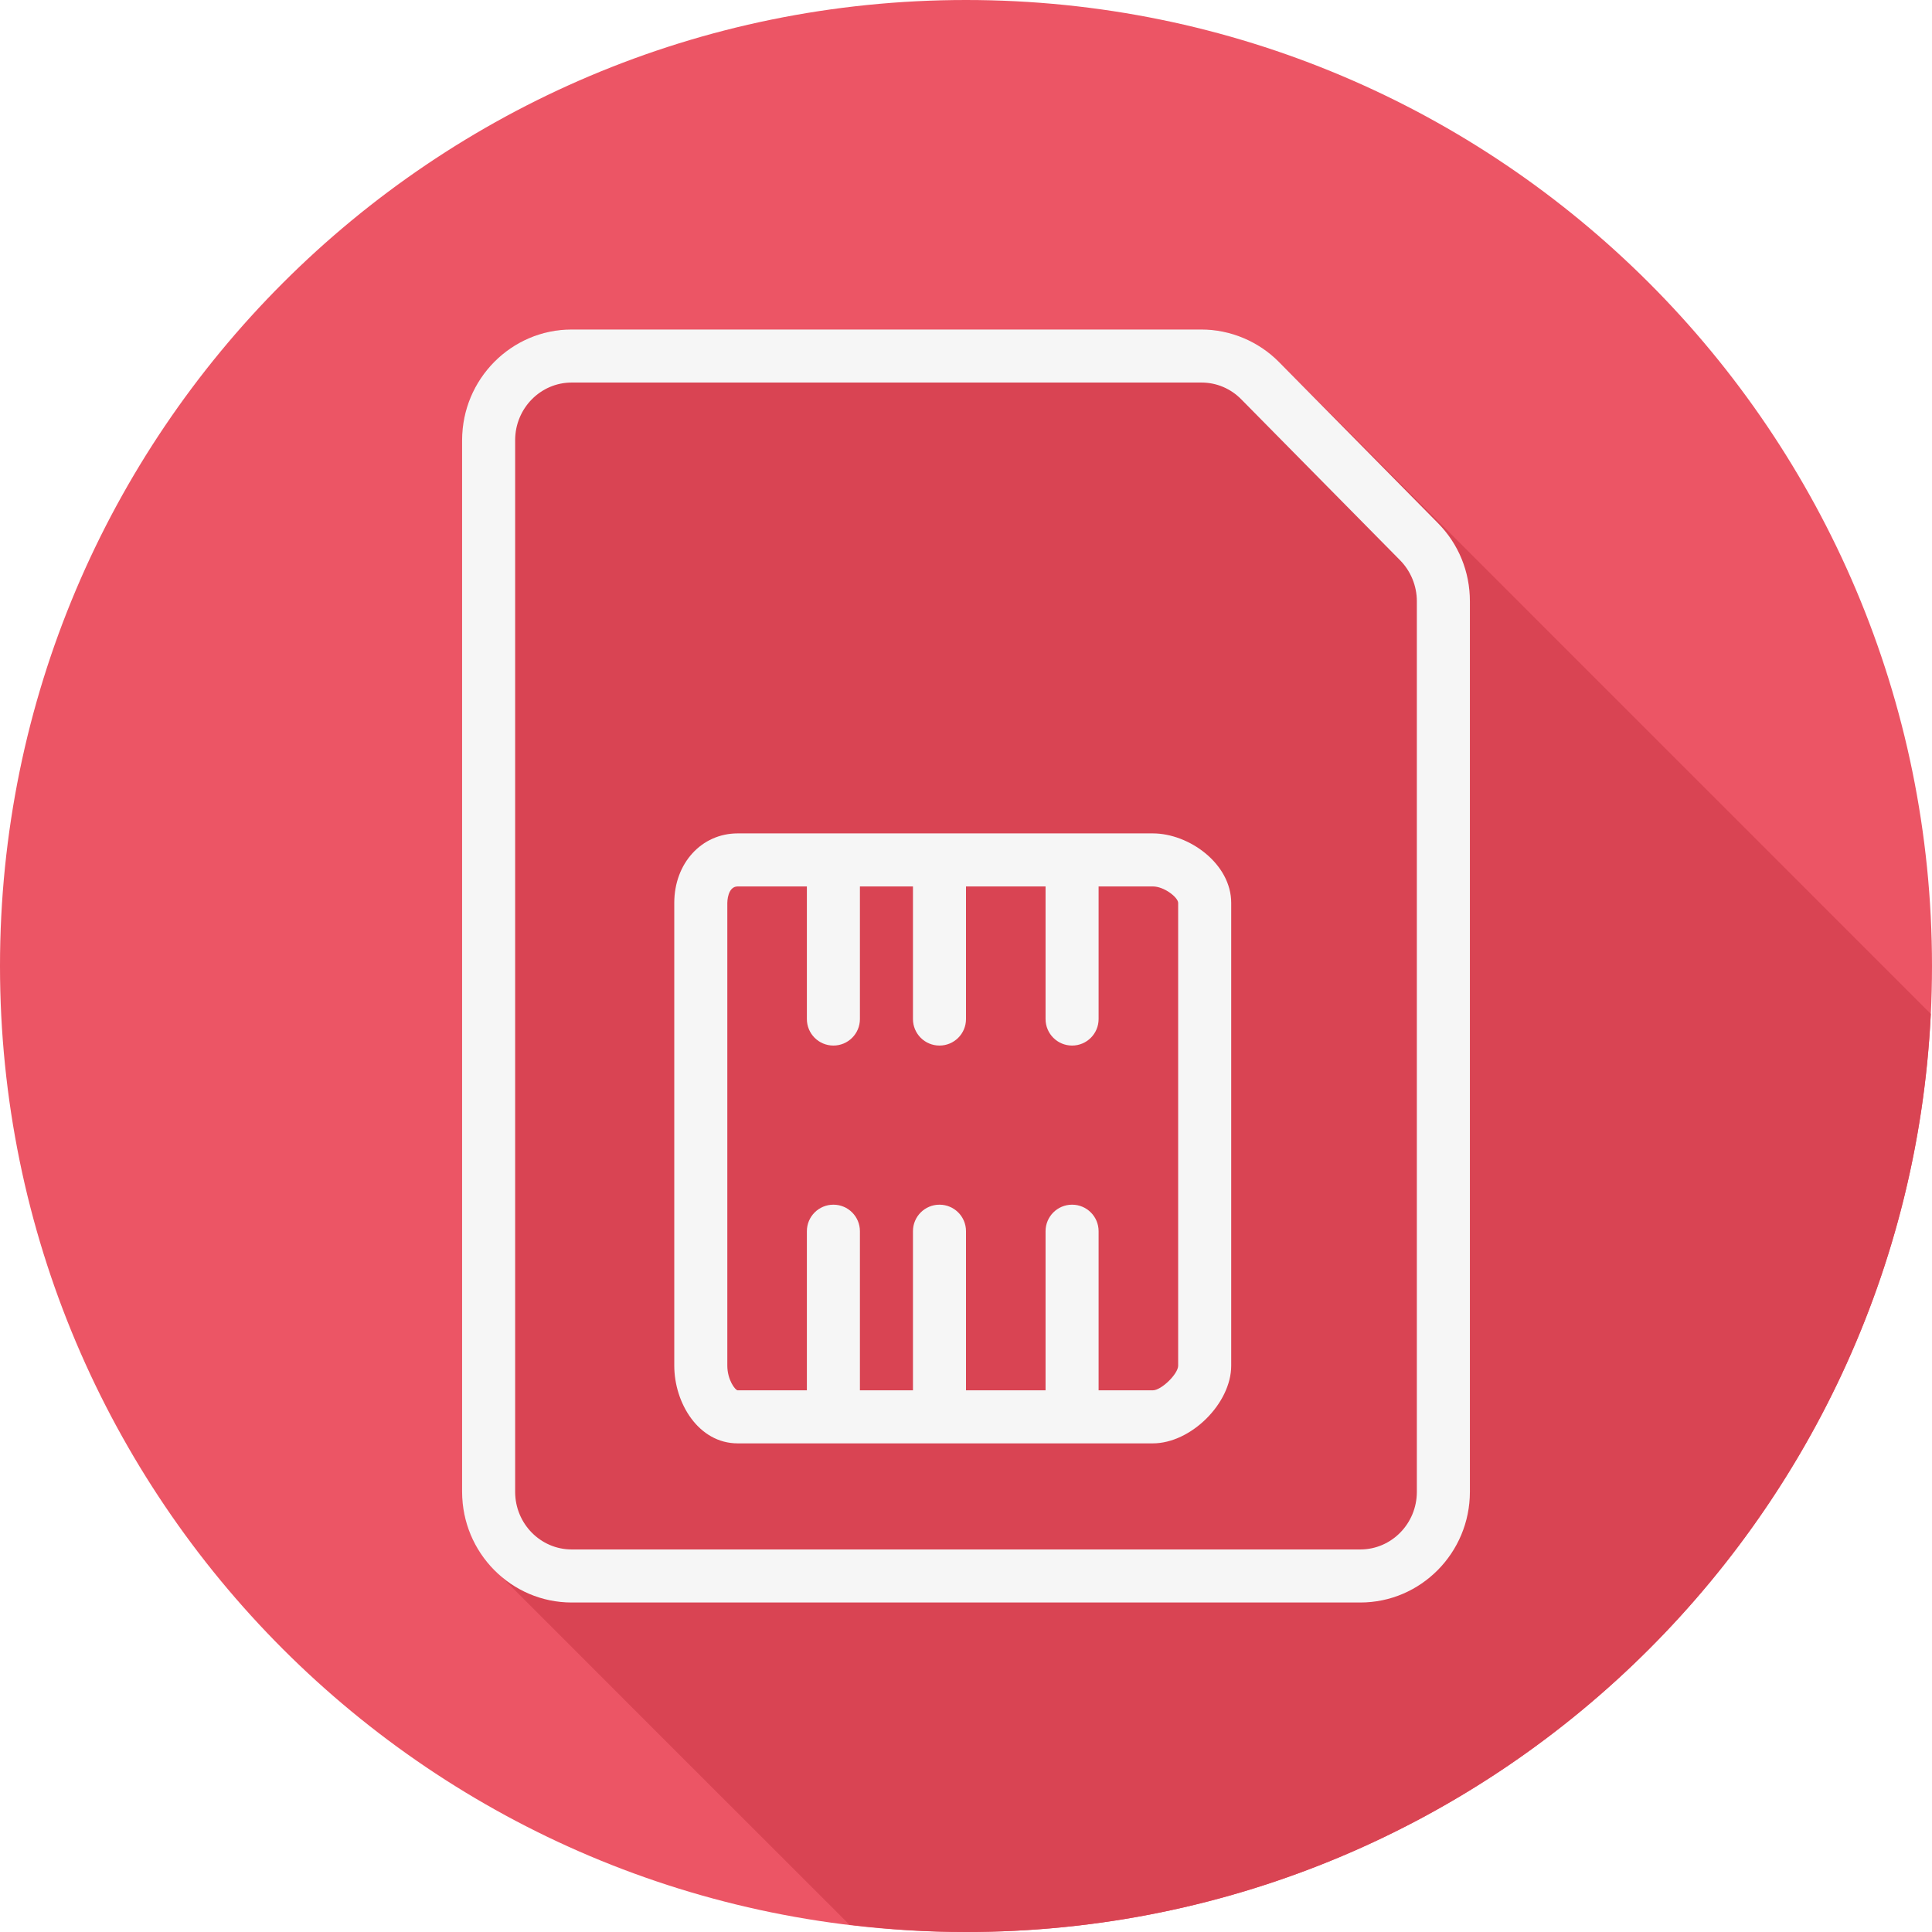
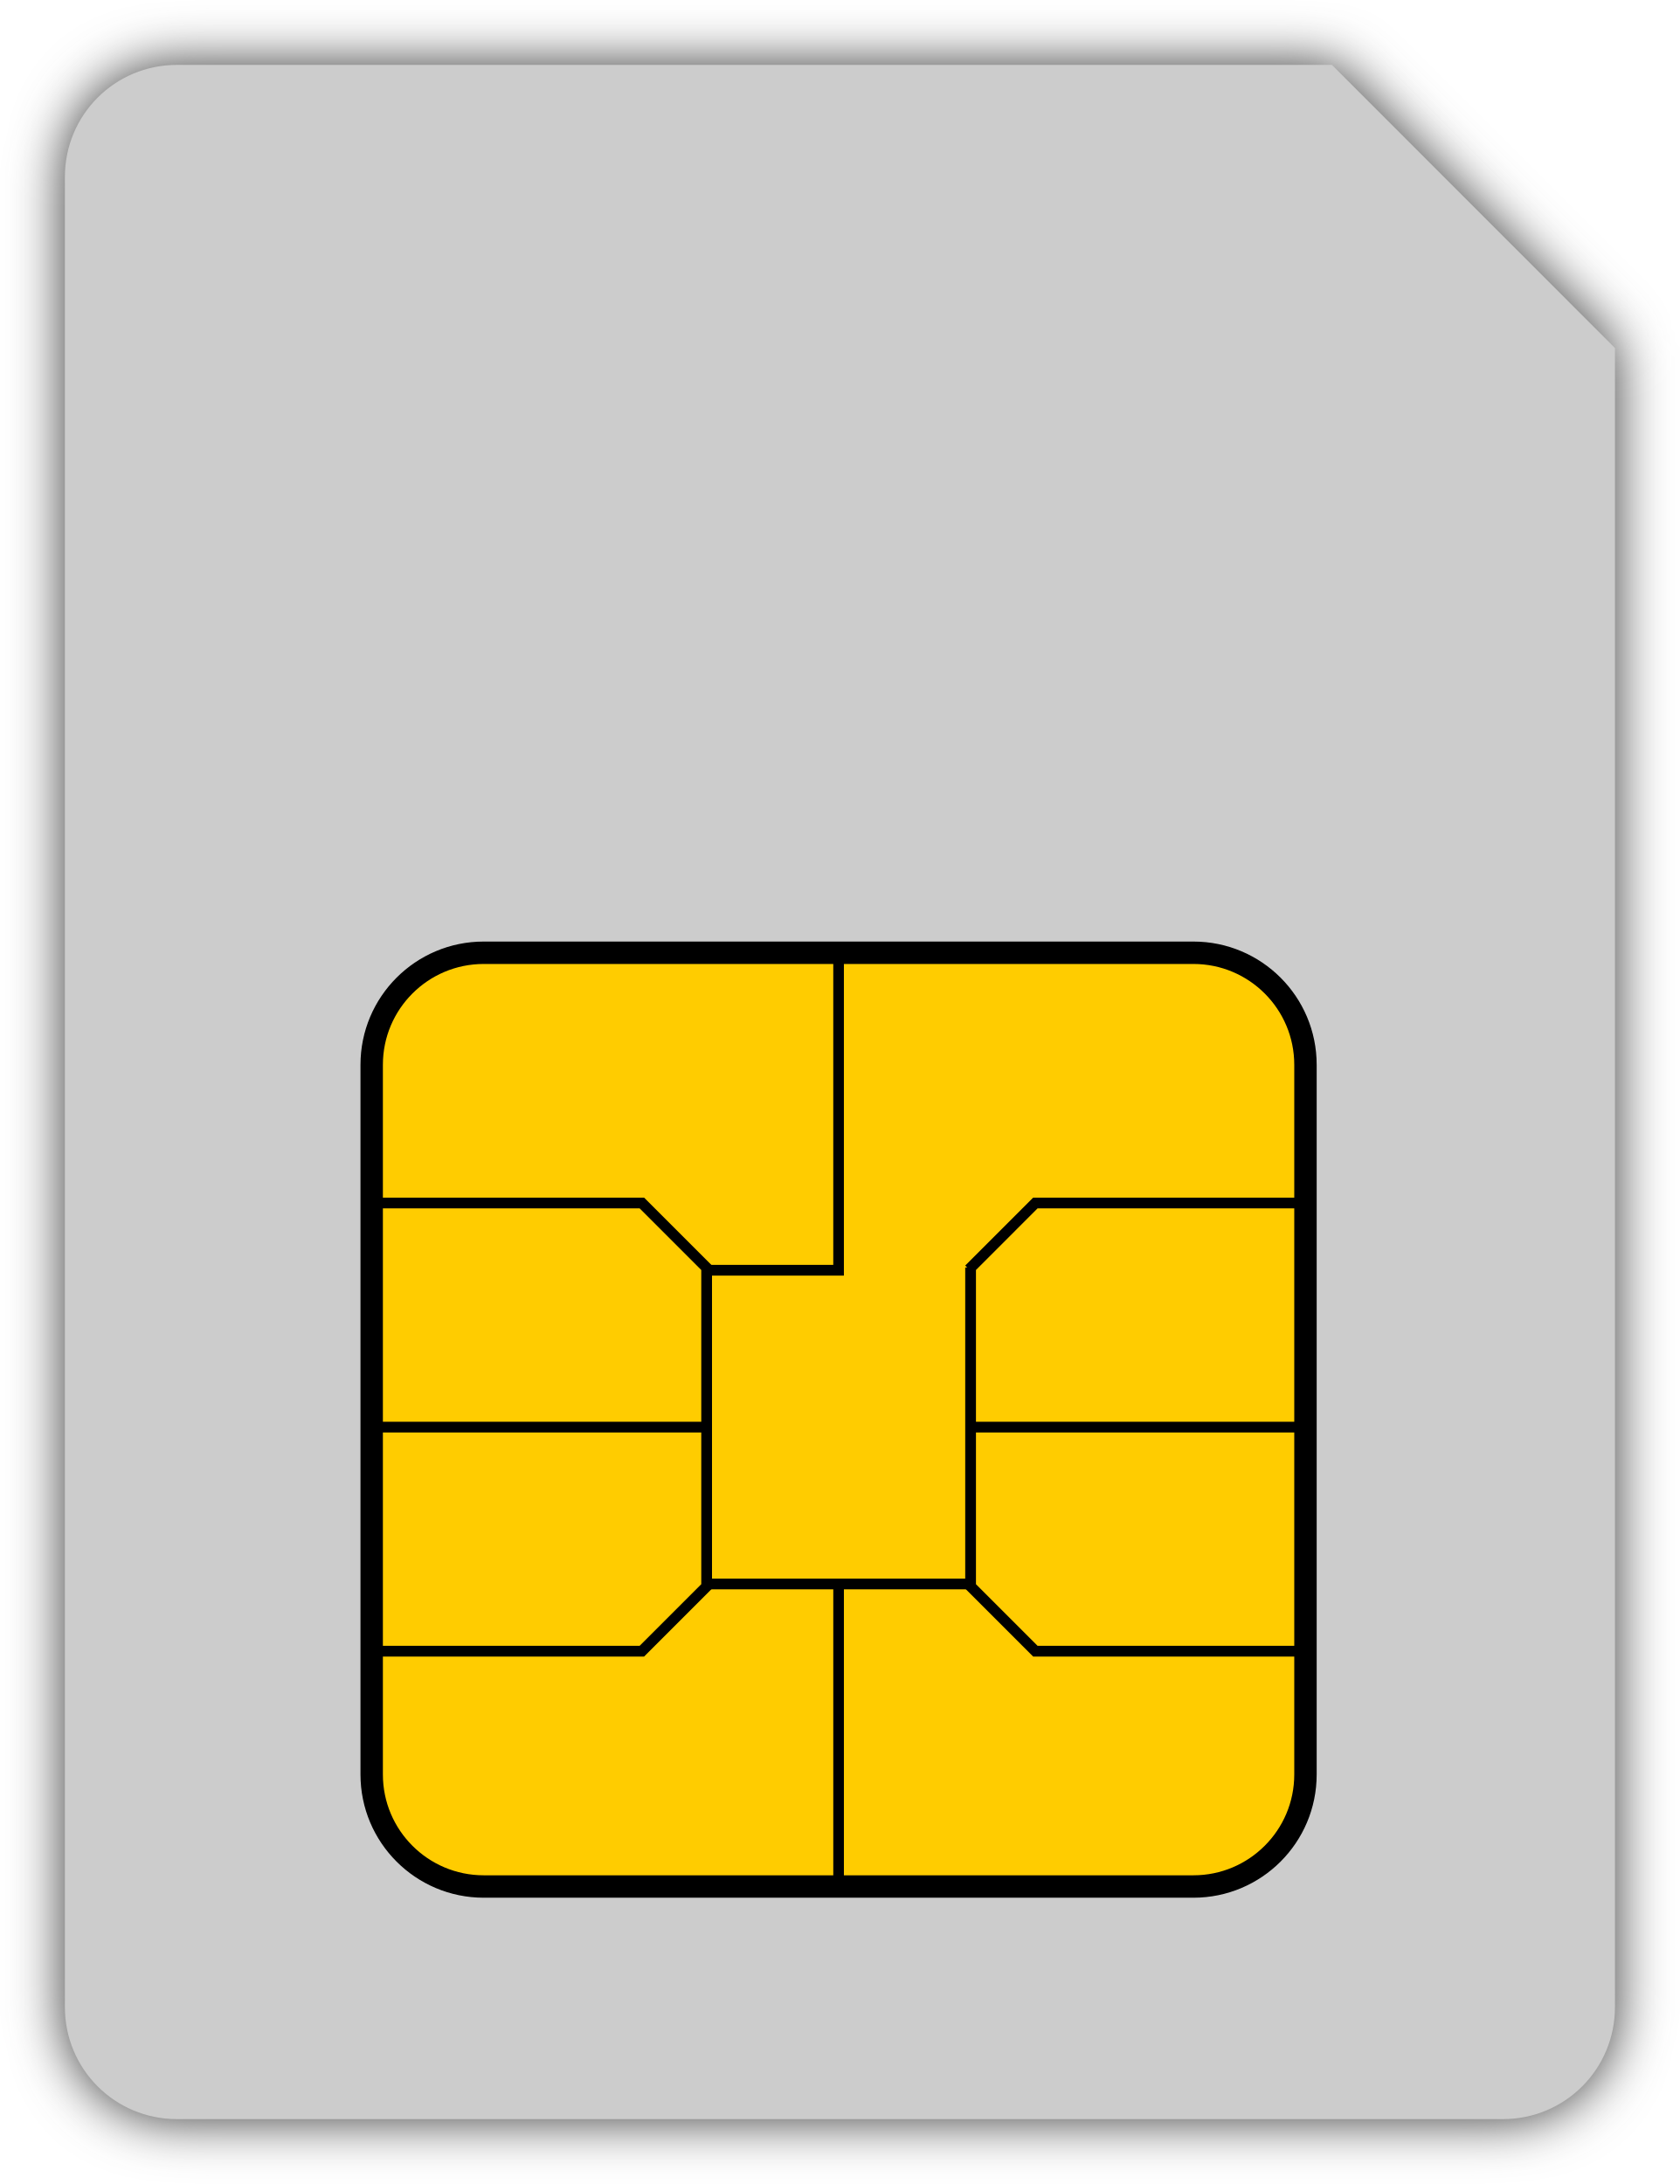
- <svg xmlns="http://www.w3.org/2000/svg" version="1.1" id="Layer_1" x="0px" y="0px" viewBox="0 0 512 512" style="enable-background:new 0 0 512 512;" xml:space="preserve">
-   <path style="fill:#EC5565;" d="M512,256.006C512,397.402,397.394,512.004,256.004,512C114.606,512.004,0,397.402,0,256.006  C-0.007,114.61,114.606,0,256.004,0C397.394,0,512,114.614,512,256.006z" />
-   <path style="fill:#D94453;" d="M511.679,268.685l-0.745-0.755c-0.036-0.036-0.08-0.06-0.116-0.096L340.545,97.541  c-0.033-0.034-0.076-0.058-0.109-0.091l-1.484-1.503c-5.402-5.483-12.896-8.627-20.563-8.627H151.495  c-16.005,0-29.033,13.158-29.033,29.328v278.703c0,8.513,3.67,16.125,9.426,21.487c0.512,0.557,91.809,91.847,92.362,92.362  c0.284,0.307,0.588,0.59,0.882,0.883c10.128,1.216,20.415,1.917,30.871,1.917C393.142,512.004,505.07,404.188,511.679,268.685z" />
-   <g>
-     <path style="fill:#F6F6F6;" d="M305.507,220.859h-110.01c-9.582,0-16.809,7.921-16.809,18.421v122.631   c0,9.904,6.425,20.597,16.809,20.597h110.01c10.096,0,20.777-10.591,20.777-20.597V239.28   C326.283,228.902,315.116,220.859,305.507,220.859z M312.226,361.911c0,2.203-4.461,6.541-6.719,6.541h-14.366v-42.17   c0-3.885-3.143-7.028-7.028-7.028s-7.028,3.143-7.028,7.028v42.17H256v-42.17c0-3.885-3.143-7.028-7.028-7.028   s-7.028,3.143-7.028,7.028v42.17h-14.057v-42.17c0-3.885-3.143-7.028-7.028-7.028s-7.028,3.143-7.028,7.028v42.17h-18.333   c-0.645,0-2.752-2.786-2.752-6.541V239.28c0-0.178,0.034-4.365,2.752-4.365h18.333v35.141c0,3.885,3.143,7.028,7.028,7.028   s7.028-3.143,7.028-7.028v-35.141h14.057v35.141c0,3.885,3.143,7.028,7.028,7.028s7.028-3.143,7.028-7.028v-35.141h21.085v35.141   c0,3.885,3.143,7.028,7.028,7.028s7.028-3.143,7.028-7.028v-35.141h14.366c3.027,0,6.719,2.924,6.719,4.365L312.226,361.911   L312.226,361.911z" />
-     <path style="fill:#F6F6F6;" d="M381.068,138.626l-42.115-42.677c-5.402-5.484-12.897-8.627-20.563-8.627H151.495   c-16.005,0-29.033,13.157-29.033,29.328v278.702c0,16.171,13.027,29.328,29.033,29.328h209.009   c16.005,0,29.033-13.157,29.033-29.328V159.327C389.537,151.509,386.531,144.158,381.068,138.626z M375.481,395.35   c0,8.421-6.719,15.271-14.976,15.271H151.495c-8.257,0-14.976-6.85-14.976-15.271V116.65c0-8.421,6.719-15.271,14.976-15.271   h166.894c3.987,0,7.735,1.579,10.556,4.441l42.115,42.677c2.807,2.848,4.42,6.795,4.42,10.831V395.35z" />
+ <svg xmlns="http://www.w3.org/2000/svg" id="svg2" viewBox="0 0 449.74 584.74" version="1.1">
+   <defs id="defs4">
+     <filter id="filter3891" color-interpolation-filters="sRGB">
+       <feGaussianBlur id="feGaussianBlur3893" stdDeviation="7.237" />
+     </filter>
+   </defs>
+   <g id="layer1" transform="translate(-152.73 -162.35)">
+     <path id="path3098" filter="url(#filter3891)" fill="#333" d="m200.1 179.72c-16.62 0-30 13.38-30 30v490c0 16.62 13.38 30 30 30h355c16.62 0 30-13.38 30-30v-444.19l-75.781-75.812h-309.22z" />
+     <path id="rect2816" d="m200.1 179.72c-16.62 0-30 13.38-30 30v490c0 16.62 13.38 30 30 30h355c16.62 0 30-13.38 30-30v-444.19l-75.781-75.812h-309.22z" fill="#ccc" />
+     <rect id="rect2818" rx="30" ry="30" height="250" width="250" stroke="#000" y="417.44" x="252.24" stroke-width="6" fill="#fc0" />
+     <path id="path3629" d="m504.24 483v2.875h-73.719l-16.5 16.5v40.625h90.219v2.875h-90.219v40.625l16.5 16.5h73.719v2.875h-74.906l-18.188-18.188 0.25-0.25h-0.25v-85.719h0.531l-0.531-0.531 18.188-18.188h74.906z" />
+     <path id="rect3596" d="m341.01 585v2.875h34.812v81.562h2.844v-81.562h34.844v-2.875h-72.5z" />
+     <path id="rect3598" d="m375.82 418.16v82.844h-34.812v2.875h37.656v-85.719h-2.844z" />
+     <path id="rect3602" d="m250.26 483v2.875h73.719l16.5 16.5v40.625h-90.219v2.875h90.219v40.625l-16.5 16.5h-73.719v2.875h74.906l18.188-18.188-0.25-0.25h0.25v-85.719h-0.531l0.531-0.531-18.188-18.188h-74.906z" />
  </g>
</svg>
